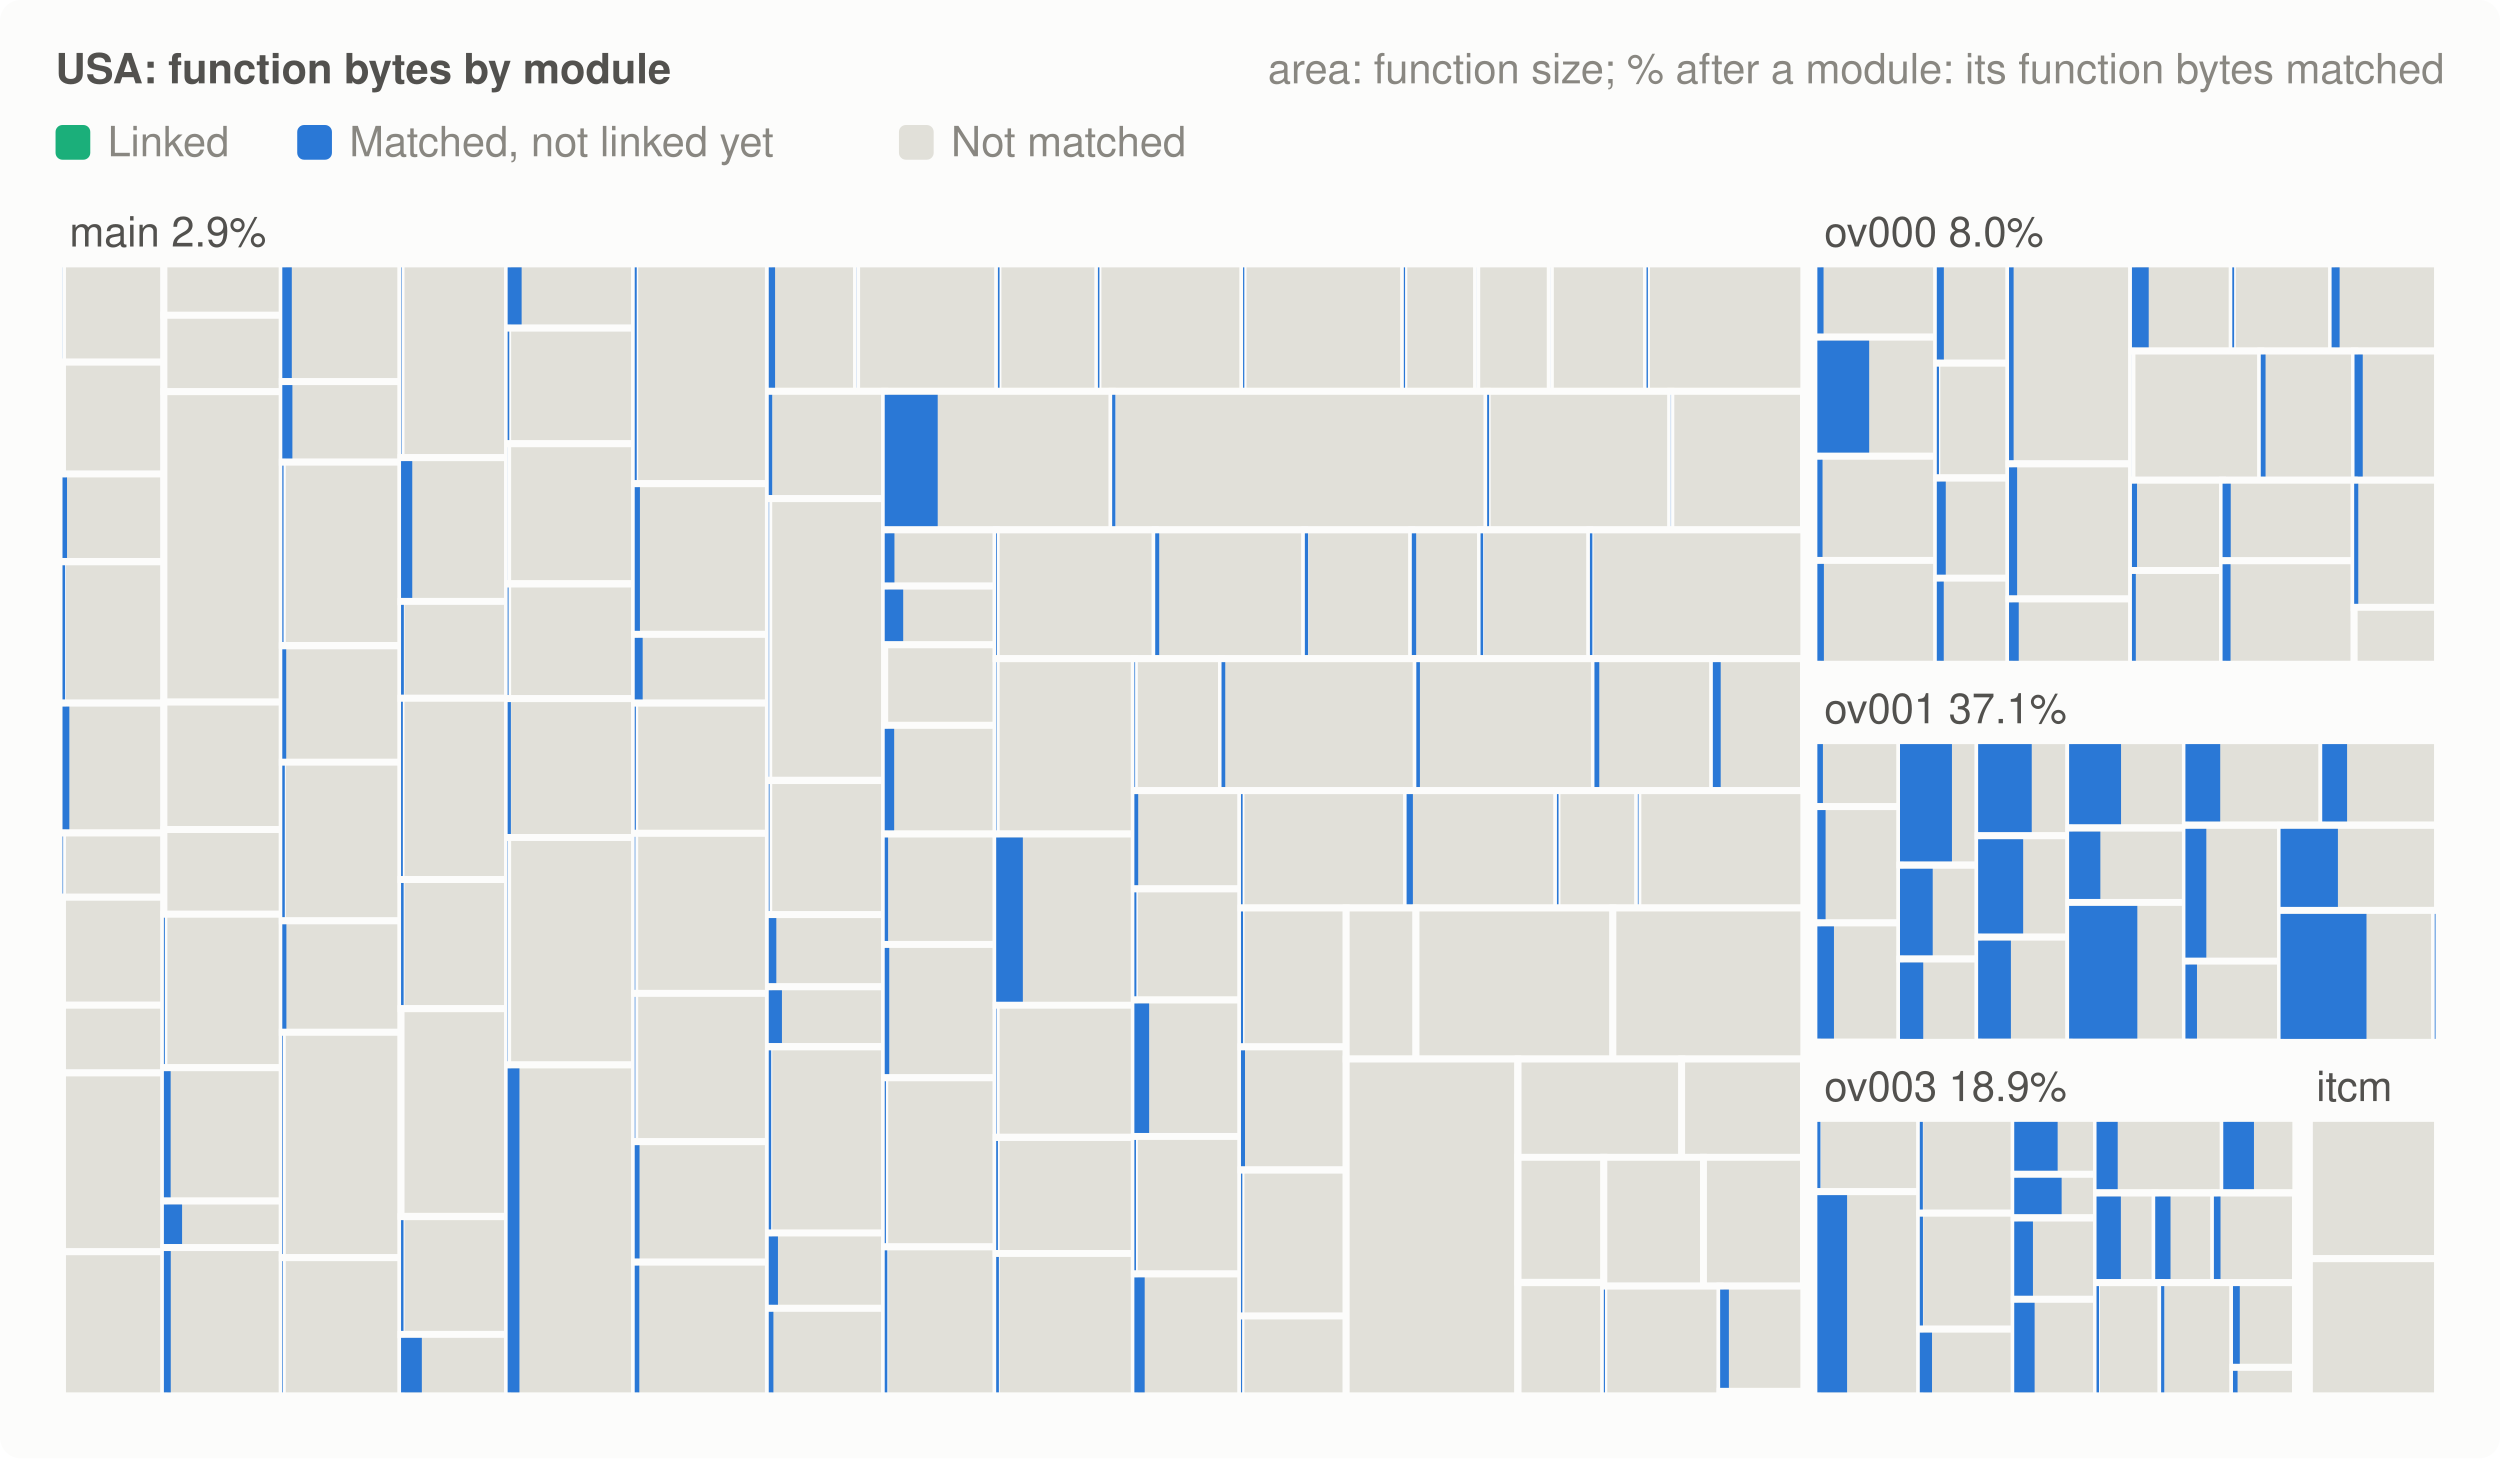
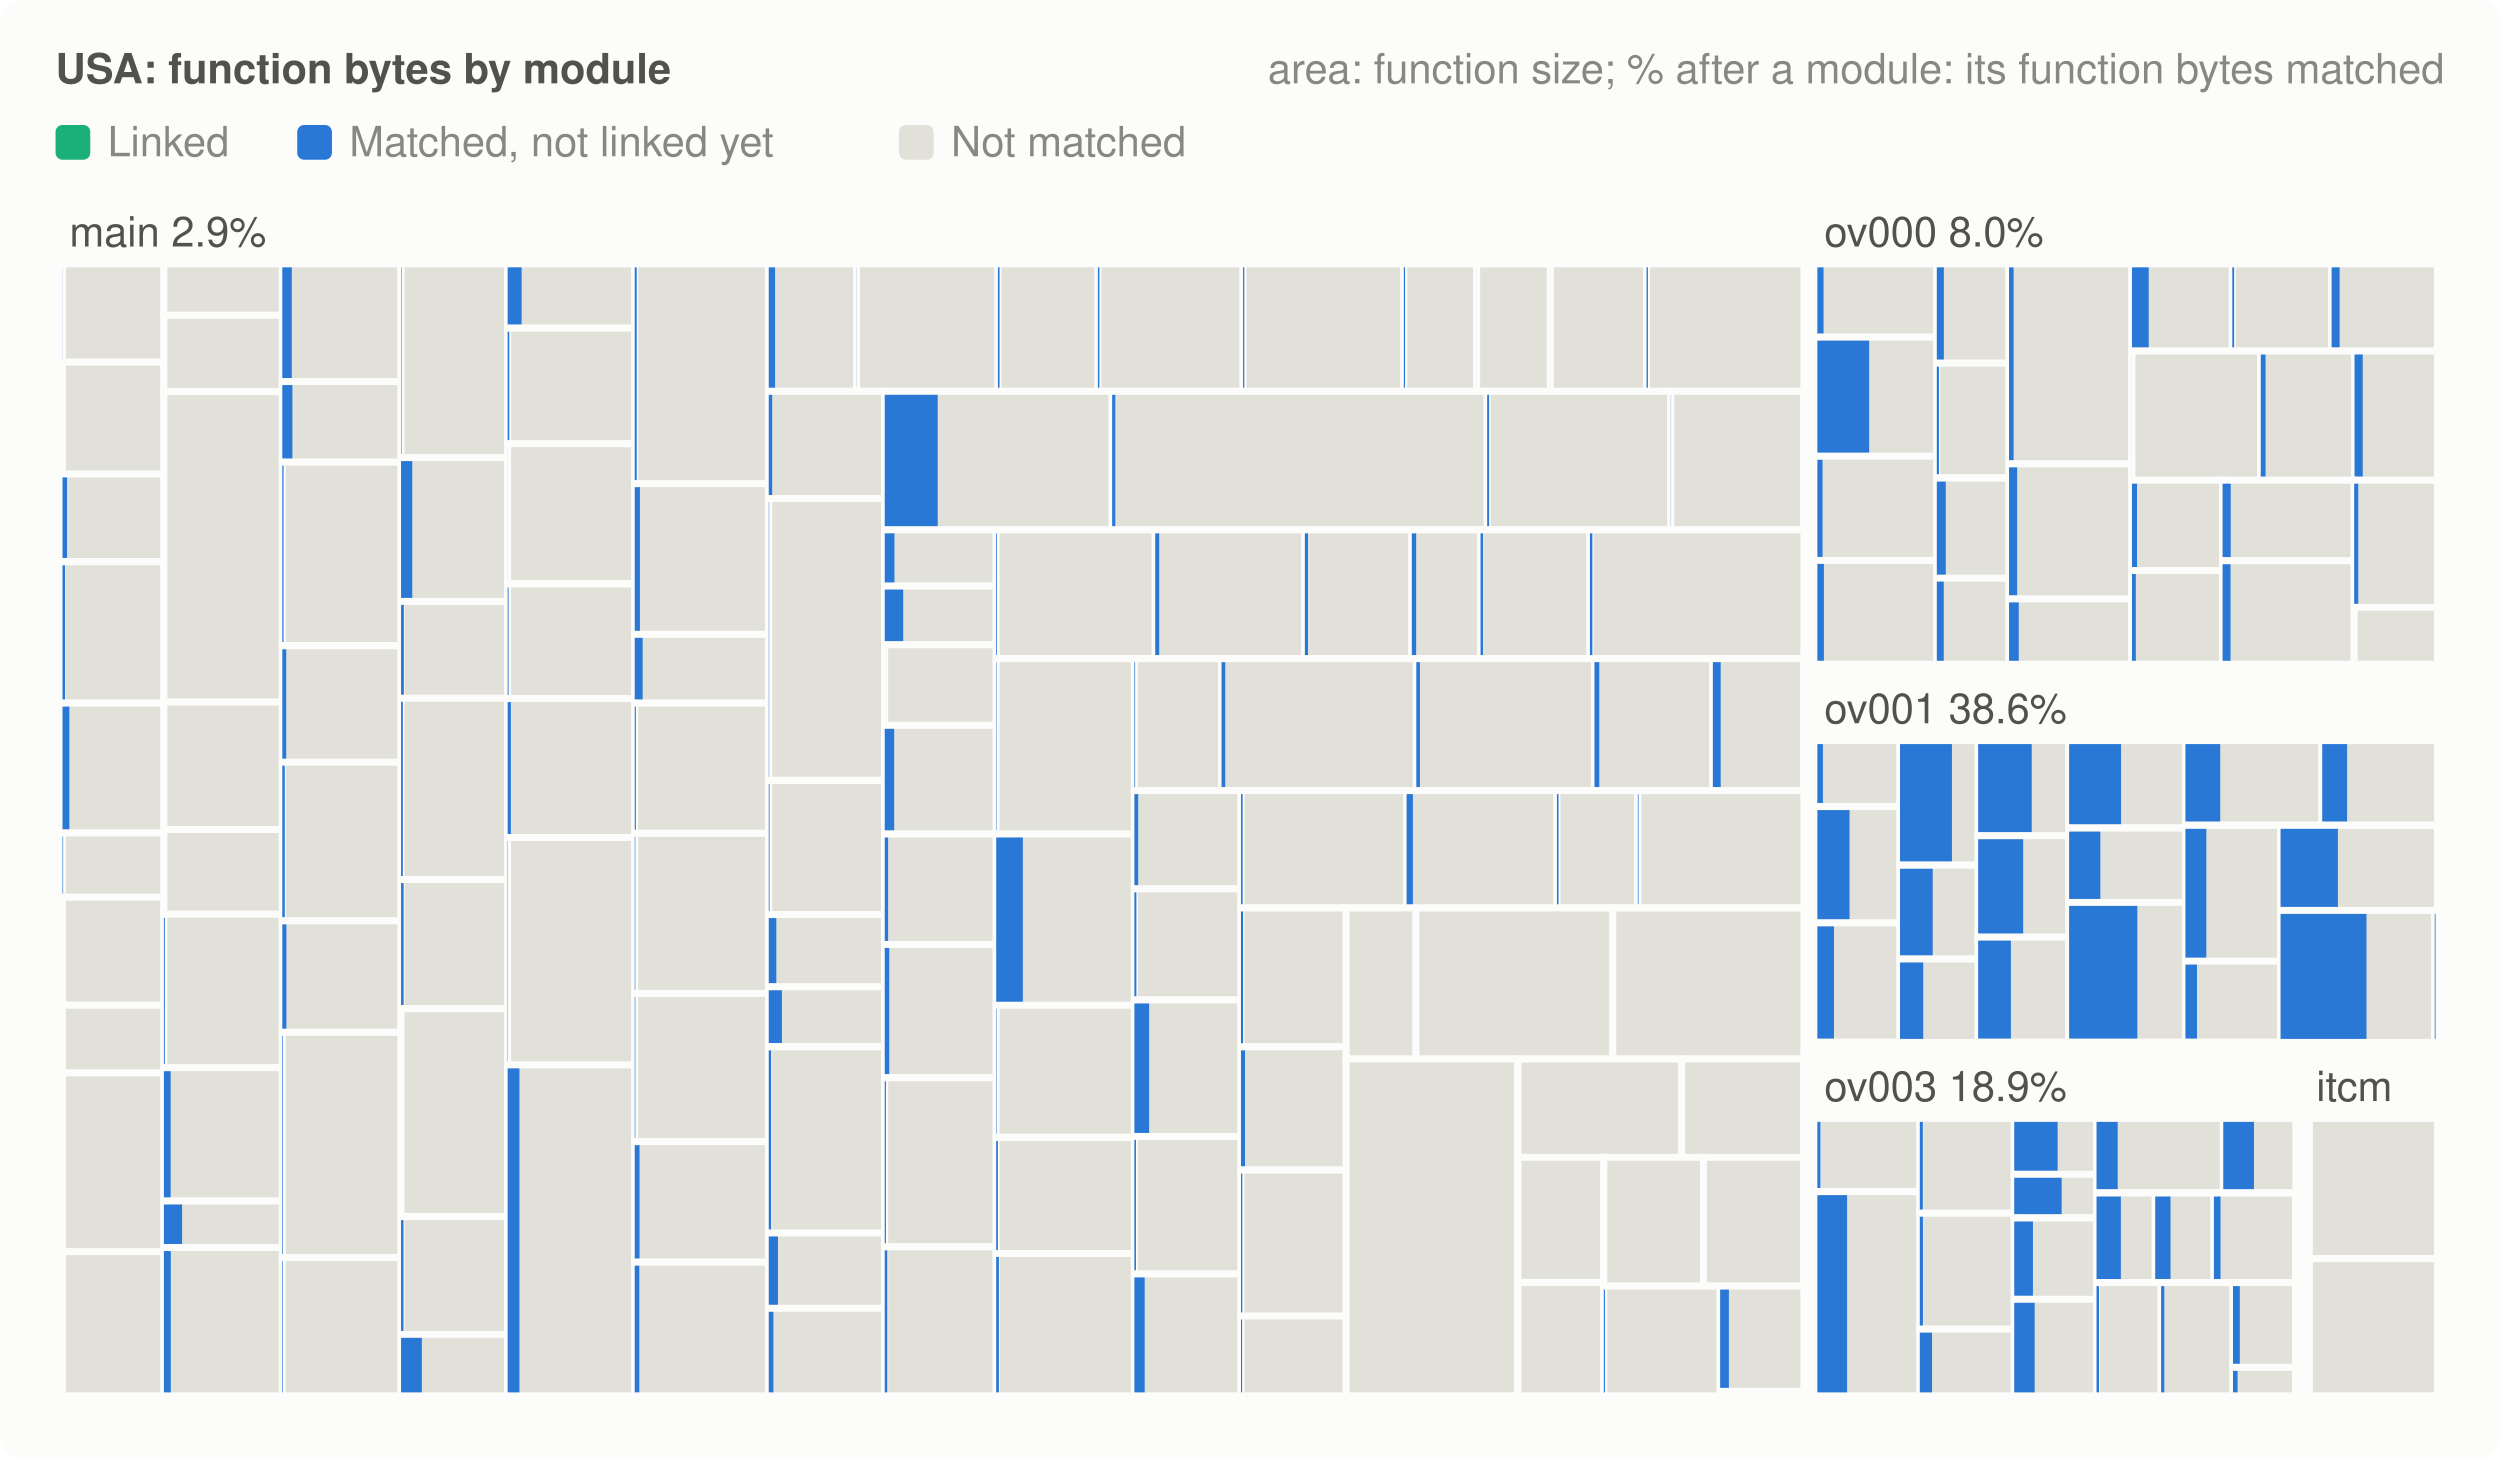
<svg xmlns="http://www.w3.org/2000/svg" viewBox="0 0 720 420" width="720" height="420" role="img" aria-label="Matched and linked code by module (USA)">
  <style>.bg{fill:#fcfcfb}.lbl{fill:#52514e}.muted{fill:#898781}.todo{fill:#e1e0d9}.gap{stroke:#fcfcfb}.matched{fill:#2a78d6}.linked{fill:#1baf7a}@media (prefers-color-scheme: dark){.bg{fill:#1a1a19}.lbl{fill:#c3c2b7}.muted{fill:#898781}.todo{fill:#2c2c2a}.gap{stroke:#1a1a19}.matched{fill:#3987e5}.linked{fill:#199e70}}text{font:12px -apple-system,BlinkMacSystemFont,'Segoe UI',Helvetica,Arial,sans-serif}.head{font-weight:600}</style>
  <rect class="bg" width="720" height="420" rx="6" />
  <text class="lbl head" x="16" y="24">USA: function bytes by module</text>
  <text class="muted" x="704" y="24" text-anchor="end">area: function size; % after a module: its function bytes matched</text>
  <rect class="linked" x="16" y="36" width="10" height="10" rx="2" />
  <text class="muted" x="31" y="45">Linked</text>
  <rect class="matched" x="85.6" y="36" width="10" height="10" rx="2" />
  <text class="muted" x="100.6" y="45">Matched, not linked yet</text>
  <rect class="todo" x="258.9" y="36" width="10" height="10" rx="2" />
  <text class="muted" x="273.9" y="45">Not matched</text>
  <rect class="todo gap" x="18.0" y="76.0" width="29.2" height="28.3" stroke-width="2" />
  <rect class="matched" x="18.0" y="77.0" width="0.03" height="26.3" />
  <rect class="todo gap" x="18.0" y="104.3" width="29.2" height="32.3" stroke-width="2" />
  <rect class="todo gap" x="18.0" y="136.5" width="29.2" height="25.2" stroke-width="2" />
  <rect class="matched" x="18.0" y="137.5" width="1.30" height="23.2" />
  <rect class="todo gap" x="18.0" y="161.8" width="29.2" height="40.7" stroke-width="2" />
  <rect class="matched" x="18.0" y="162.8" width="0.75" height="38.7" />
  <rect class="todo gap" x="18.0" y="202.5" width="29.2" height="37.4" stroke-width="2" />
  <rect class="matched" x="18.0" y="203.5" width="1.97" height="35.4" />
  <rect class="todo gap" x="18.0" y="239.9" width="29.2" height="18.5" stroke-width="2" />
  <rect class="matched" x="18.0" y="240.9" width="0.18" height="16.5" />
  <rect class="todo gap" x="18.0" y="258.4" width="29.2" height="31.1" stroke-width="2" />
  <rect class="todo gap" x="18.0" y="289.5" width="29.2" height="19.5" stroke-width="2" />
  <rect class="todo gap" x="18.0" y="309.0" width="29.2" height="51.5" stroke-width="2" />
  <rect class="todo gap" x="18.0" y="360.5" width="29.2" height="41.5" stroke-width="2" />
  <rect class="todo gap" x="47.2" y="76.0" width="34.1" height="14.8" stroke-width="2" />
  <rect class="todo gap" x="47.2" y="90.8" width="34.1" height="22.0" stroke-width="2" />
  <rect class="todo gap" x="47.2" y="112.8" width="34.1" height="89.4" stroke-width="2" />
  <rect class="todo gap" x="47.2" y="202.2" width="34.1" height="36.7" stroke-width="2" />
  <rect class="todo gap" x="47.2" y="238.9" width="34.1" height="24.4" stroke-width="2" />
  <rect class="todo gap" x="47.2" y="263.3" width="34.1" height="44.2" stroke-width="2" />
  <rect class="matched" x="47.2" y="264.3" width="0.28" height="42.2" />
  <rect class="todo gap" x="47.2" y="307.5" width="34.1" height="38.4" stroke-width="2" />
  <rect class="matched" x="47.2" y="308.5" width="1.95" height="36.4" />
  <rect class="todo gap" x="47.2" y="345.9" width="34.1" height="13.4" stroke-width="2" />
  <rect class="matched" x="47.2" y="346.9" width="5.24" height="11.4" />
  <rect class="todo gap" x="47.2" y="359.3" width="34.1" height="42.7" stroke-width="2" />
  <rect class="matched" x="47.2" y="360.3" width="1.98" height="40.7" />
  <rect class="todo gap" x="81.3" y="76.0" width="34.2" height="33.9" stroke-width="2" />
  <rect class="matched" x="81.3" y="77.0" width="2.74" height="31.9" />
  <rect class="todo gap" x="81.3" y="109.9" width="34.2" height="23.2" stroke-width="2" />
  <rect class="matched" x="81.3" y="110.9" width="2.91" height="21.2" />
  <rect class="todo gap" x="81.3" y="133.1" width="34.2" height="52.8" stroke-width="2" />
  <rect class="matched" x="81.3" y="134.1" width="0.36" height="50.8" />
  <rect class="todo gap" x="81.3" y="186.0" width="34.2" height="33.6" stroke-width="2" />
  <rect class="matched" x="81.3" y="187.0" width="1.13" height="31.6" />
  <rect class="todo gap" x="81.3" y="219.5" width="34.2" height="45.7" stroke-width="2" />
  <rect class="matched" x="81.3" y="220.5" width="0.72" height="43.7" />
  <rect class="todo gap" x="81.3" y="265.2" width="34.2" height="32.1" stroke-width="2" />
  <rect class="matched" x="81.3" y="266.2" width="1.18" height="30.1" />
  <rect class="todo gap" x="81.3" y="297.3" width="34.2" height="64.9" stroke-width="2" />
  <rect class="matched" x="81.3" y="298.3" width="0.20" height="62.9" />
  <rect class="todo gap" x="81.3" y="362.2" width="34.2" height="39.8" stroke-width="2" />
  <rect class="matched" x="81.3" y="363.2" width="0.19" height="37.8" />
  <rect class="todo gap" x="115.5" y="76.0" width="30.7" height="55.8" stroke-width="2" />
  <rect class="matched" x="115.5" y="77.0" width="0.15" height="53.8" />
  <rect class="todo gap" x="115.5" y="131.8" width="30.7" height="41.5" stroke-width="2" />
  <rect class="matched" x="115.5" y="132.8" width="3.23" height="39.5" />
  <rect class="todo gap" x="115.5" y="173.2" width="30.7" height="27.9" stroke-width="2" />
  <rect class="matched" x="115.5" y="174.2" width="0.81" height="25.9" />
  <rect class="todo gap" x="115.5" y="201.1" width="30.7" height="52.2" stroke-width="2" />
  <rect class="matched" x="115.5" y="202.1" width="0.52" height="50.2" />
  <rect class="todo gap" x="115.5" y="253.3" width="30.7" height="37.2" stroke-width="2" />
  <rect class="matched" x="115.5" y="254.3" width="0.75" height="35.2" />
  <rect class="todo gap" x="115.5" y="290.5" width="30.7" height="59.8" stroke-width="2" />
  <rect class="todo gap" x="115.5" y="350.4" width="30.7" height="34.0" stroke-width="2" />
  <rect class="matched" x="115.5" y="351.4" width="0.71" height="32.0" />
  <rect class="todo gap" x="115.5" y="384.3" width="30.7" height="17.7" stroke-width="2" />
  <rect class="matched" x="115.5" y="385.3" width="5.99" height="15.7" />
  <rect class="todo gap" x="146.2" y="76.0" width="36.6" height="18.5" stroke-width="2" />
  <rect class="matched" x="146.2" y="77.0" width="4.03" height="16.5" />
  <rect class="todo gap" x="146.2" y="94.5" width="36.6" height="33.3" stroke-width="2" />
  <rect class="matched" x="146.2" y="95.5" width="0.47" height="31.3" />
  <rect class="todo gap" x="146.2" y="127.8" width="36.6" height="40.3" stroke-width="2" />
  <rect class="matched" x="146.2" y="128.8" width="0.02" height="38.3" />
  <rect class="todo gap" x="146.2" y="168.2" width="36.6" height="33.0" stroke-width="2" />
  <rect class="matched" x="146.2" y="169.2" width="0.27" height="31.0" />
  <rect class="todo gap" x="146.2" y="201.2" width="36.6" height="40.0" stroke-width="2" />
  <rect class="matched" x="146.2" y="202.2" width="0.94" height="38.0" />
  <rect class="todo gap" x="146.2" y="241.2" width="36.6" height="65.5" stroke-width="2" />
  <rect class="matched" x="146.2" y="242.2" width="0.10" height="63.5" />
  <rect class="todo gap" x="146.2" y="306.7" width="36.6" height="95.3" stroke-width="2" />
  <rect class="matched" x="146.2" y="307.7" width="3.40" height="93.3" />
  <rect class="todo gap" x="182.8" y="76.0" width="38.5" height="63.3" stroke-width="2" />
  <rect class="matched" x="182.8" y="77.0" width="0.58" height="61.3" />
  <rect class="todo gap" x="182.8" y="139.3" width="38.5" height="43.4" stroke-width="2" />
  <rect class="matched" x="182.8" y="140.3" width="1.50" height="41.4" />
  <rect class="todo gap" x="182.8" y="182.7" width="38.5" height="19.8" stroke-width="2" />
  <rect class="matched" x="182.8" y="183.7" width="2.29" height="17.8" />
  <rect class="todo gap" x="182.8" y="202.5" width="38.5" height="37.5" stroke-width="2" />
  <rect class="matched" x="182.8" y="203.5" width="0.33" height="35.5" />
  <rect class="todo gap" x="182.8" y="240.0" width="38.5" height="46.1" stroke-width="2" />
  <rect class="matched" x="182.8" y="241.0" width="0.17" height="44.1" />
  <rect class="todo gap" x="182.8" y="286.1" width="38.5" height="42.7" stroke-width="2" />
  <rect class="matched" x="182.8" y="287.1" width="0.18" height="40.7" />
  <rect class="todo gap" x="182.8" y="328.8" width="38.5" height="34.7" stroke-width="2" />
  <rect class="matched" x="182.8" y="329.8" width="1.39" height="32.7" />
  <rect class="todo gap" x="182.8" y="363.5" width="38.5" height="38.5" stroke-width="2" />
  <rect class="matched" x="182.8" y="364.5" width="1.32" height="36.5" />
  <rect class="todo gap" x="221.4" y="76.0" width="25.3" height="36.7" stroke-width="2" />
  <rect class="matched" x="221.4" y="77.0" width="1.82" height="34.7" />
  <rect class="todo gap" x="246.7" y="76.0" width="40.7" height="36.7" stroke-width="2" />
  <rect class="matched" x="246.7" y="77.0" width="0.04" height="34.7" />
  <rect class="todo gap" x="287.4" y="76.0" width="28.9" height="36.7" stroke-width="2" />
  <rect class="matched" x="287.4" y="77.0" width="0.47" height="34.7" />
  <rect class="todo gap" x="316.2" y="76.0" width="41.8" height="36.7" stroke-width="2" />
  <rect class="matched" x="316.2" y="77.0" width="0.43" height="34.7" />
  <rect class="todo gap" x="358.0" y="76.0" width="46.3" height="36.7" stroke-width="2" />
  <rect class="matched" x="358.0" y="77.0" width="0.36" height="34.7" />
  <rect class="todo gap" x="404.3" y="76.0" width="21.0" height="36.7" stroke-width="2" />
  <rect class="matched" x="404.3" y="77.0" width="0.36" height="34.7" />
  <rect class="todo gap" x="425.3" y="76.0" width="21.2" height="36.7" stroke-width="2" />
  <rect class="matched" x="425.3" y="77.0" width="0.01" height="34.7" />
  <rect class="todo gap" x="446.5" y="76.0" width="27.7" height="36.7" stroke-width="2" />
  <rect class="matched" x="446.5" y="77.0" width="0.01" height="34.7" />
  <rect class="todo gap" x="474.2" y="76.0" width="45.3" height="36.7" stroke-width="2" />
  <rect class="matched" x="474.2" y="77.0" width="0.40" height="34.7" />
  <rect class="todo gap" x="221.4" y="112.7" width="33.4" height="30.9" stroke-width="2" />
  <rect class="matched" x="221.4" y="113.7" width="1.00" height="28.9" />
  <rect class="todo gap" x="221.4" y="143.6" width="33.4" height="81.1" stroke-width="2" />
  <rect class="matched" x="221.4" y="144.6" width="0.12" height="79.1" />
  <rect class="todo gap" x="221.4" y="224.8" width="33.4" height="38.6" stroke-width="2" />
  <rect class="matched" x="221.4" y="225.8" width="0.23" height="36.6" />
  <rect class="todo gap" x="221.4" y="263.4" width="33.4" height="20.8" stroke-width="2" />
  <rect class="matched" x="221.4" y="264.4" width="2.18" height="18.8" />
  <rect class="todo gap" x="221.4" y="284.2" width="33.4" height="17.2" stroke-width="2" />
  <rect class="matched" x="221.4" y="285.2" width="3.80" height="15.2" />
  <rect class="todo gap" x="221.4" y="301.5" width="33.4" height="53.7" stroke-width="2" />
  <rect class="matched" x="221.4" y="302.5" width="0.70" height="51.7" />
  <rect class="todo gap" x="221.4" y="355.1" width="33.4" height="21.7" stroke-width="2" />
  <rect class="matched" x="221.4" y="356.1" width="2.65" height="19.7" />
  <rect class="todo gap" x="221.4" y="376.8" width="33.4" height="25.2" stroke-width="2" />
  <rect class="matched" x="221.4" y="377.8" width="1.34" height="23.2" />
  <rect class="todo gap" x="254.8" y="112.7" width="65.5" height="39.9" stroke-width="2" />
  <rect class="matched" x="254.8" y="113.7" width="15.26" height="37.9" />
  <rect class="todo gap" x="320.3" y="112.7" width="108.0" height="39.9" stroke-width="2" />
  <rect class="matched" x="320.3" y="113.7" width="0.93" height="37.9" />
  <rect class="todo gap" x="428.3" y="112.7" width="52.9" height="39.9" stroke-width="2" />
  <rect class="matched" x="428.3" y="113.7" width="0.56" height="37.9" />
  <rect class="todo gap" x="481.2" y="112.7" width="38.2" height="39.9" stroke-width="2" />
  <rect class="matched" x="481.2" y="113.7" width="0.06" height="37.9" />
  <rect class="todo gap" x="254.8" y="152.6" width="32.1" height="16.2" stroke-width="2" />
  <rect class="matched" x="254.8" y="153.6" width="2.80" height="14.2" />
  <rect class="todo gap" x="254.8" y="168.8" width="32.1" height="16.9" stroke-width="2" />
  <rect class="matched" x="254.8" y="169.8" width="5.32" height="14.9" />
  <rect class="todo gap" x="254.8" y="185.7" width="32.1" height="23.2" stroke-width="2" />
  <rect class="todo gap" x="254.8" y="208.9" width="32.1" height="31.3" stroke-width="2" />
  <rect class="matched" x="254.8" y="209.9" width="2.72" height="29.3" />
  <rect class="todo gap" x="254.8" y="240.2" width="32.1" height="31.8" stroke-width="2" />
  <rect class="matched" x="254.8" y="241.2" width="0.98" height="29.8" />
  <rect class="todo gap" x="254.8" y="272.0" width="32.1" height="38.4" stroke-width="2" />
  <rect class="matched" x="254.8" y="273.0" width="1.30" height="36.4" />
  <rect class="todo gap" x="254.8" y="310.4" width="32.1" height="48.7" stroke-width="2" />
  <rect class="matched" x="254.8" y="311.4" width="0.35" height="46.7" />
  <rect class="todo gap" x="254.8" y="359.1" width="32.1" height="42.9" stroke-width="2" />
  <rect class="matched" x="254.8" y="360.1" width="0.75" height="40.9" />
  <rect class="todo gap" x="286.9" y="152.6" width="45.8" height="37.1" stroke-width="2" />
  <rect class="matched" x="286.9" y="153.6" width="0.23" height="35.1" />
  <rect class="todo gap" x="332.7" y="152.6" width="43.1" height="37.1" stroke-width="2" />
  <rect class="matched" x="332.7" y="153.6" width="1.15" height="35.1" />
  <rect class="todo gap" x="375.8" y="152.6" width="30.8" height="37.1" stroke-width="2" />
  <rect class="matched" x="375.8" y="153.6" width="0.92" height="35.1" />
  <rect class="todo gap" x="406.6" y="152.6" width="19.8" height="37.1" stroke-width="2" />
  <rect class="matched" x="406.6" y="153.6" width="1.25" height="35.1" />
  <rect class="todo gap" x="426.4" y="152.6" width="31.5" height="37.1" stroke-width="2" />
  <rect class="matched" x="426.4" y="153.6" width="0.75" height="35.1" />
  <rect class="todo gap" x="457.9" y="152.6" width="61.6" height="37.1" stroke-width="2" />
  <rect class="matched" x="457.9" y="153.6" width="0.70" height="35.1" />
  <rect class="todo gap" x="286.9" y="189.7" width="39.8" height="50.5" stroke-width="2" />
  <rect class="matched" x="286.9" y="190.7" width="0.13" height="48.5" />
  <rect class="todo gap" x="286.9" y="240.2" width="39.8" height="49.4" stroke-width="2" />
  <rect class="matched" x="286.9" y="241.2" width="7.68" height="47.4" />
  <rect class="todo gap" x="286.9" y="289.5" width="39.8" height="38.0" stroke-width="2" />
  <rect class="matched" x="286.9" y="290.5" width="0.14" height="36.0" />
  <rect class="todo gap" x="286.9" y="327.6" width="39.8" height="33.5" stroke-width="2" />
  <rect class="matched" x="286.9" y="328.6" width="0.50" height="31.5" />
  <rect class="todo gap" x="286.9" y="361.0" width="39.8" height="41.0" stroke-width="2" />
  <rect class="matched" x="286.9" y="362.0" width="0.78" height="39.0" />
  <rect class="todo gap" x="326.7" y="189.7" width="25.1" height="38.0" stroke-width="2" />
  <rect class="matched" x="326.7" y="190.7" width="0.21" height="36.0" />
  <rect class="todo gap" x="351.8" y="189.7" width="56.1" height="38.0" stroke-width="2" />
  <rect class="matched" x="351.8" y="190.7" width="1.07" height="36.0" />
  <rect class="todo gap" x="407.9" y="189.7" width="51.3" height="38.0" stroke-width="2" />
  <rect class="matched" x="407.9" y="190.7" width="1.04" height="36.0" />
  <rect class="todo gap" x="459.2" y="189.7" width="34.1" height="38.0" stroke-width="2" />
  <rect class="matched" x="459.2" y="190.7" width="1.39" height="36.0" />
  <rect class="todo gap" x="493.3" y="189.7" width="26.1" height="38.0" stroke-width="2" />
  <rect class="matched" x="493.3" y="190.7" width="2.26" height="36.0" />
  <rect class="todo gap" x="326.7" y="227.7" width="30.7" height="28.3" stroke-width="2" />
  <rect class="matched" x="326.7" y="228.7" width="1.10" height="26.3" />
  <rect class="todo gap" x="326.7" y="256.0" width="30.7" height="32.0" stroke-width="2" />
  <rect class="matched" x="326.7" y="257.0" width="0.58" height="30.0" />
  <rect class="todo gap" x="326.7" y="288.0" width="30.7" height="39.3" stroke-width="2" />
  <rect class="matched" x="326.7" y="289.0" width="4.25" height="37.3" />
  <rect class="todo gap" x="326.7" y="327.3" width="30.7" height="39.6" stroke-width="2" />
  <rect class="matched" x="326.7" y="328.3" width="0.46" height="37.6" />
  <rect class="todo gap" x="326.7" y="366.9" width="30.7" height="35.1" stroke-width="2" />
  <rect class="matched" x="326.7" y="367.9" width="2.97" height="33.1" />
  <rect class="todo gap" x="357.4" y="227.7" width="47.7" height="33.8" stroke-width="2" />
  <rect class="matched" x="357.4" y="228.7" width="0.48" height="31.8" />
  <rect class="todo gap" x="405.1" y="227.7" width="43.3" height="33.8" stroke-width="2" />
  <rect class="matched" x="405.1" y="228.7" width="1.81" height="31.8" />
  <rect class="todo gap" x="448.4" y="227.7" width="23.3" height="33.8" stroke-width="2" />
  <rect class="matched" x="448.4" y="228.7" width="0.46" height="31.8" />
  <rect class="todo gap" x="471.7" y="227.7" width="47.8" height="33.8" stroke-width="2" />
  <rect class="matched" x="471.7" y="228.7" width="0.20" height="31.8" />
  <rect class="todo gap" x="357.4" y="261.5" width="30.3" height="40.0" stroke-width="2" />
  <rect class="matched" x="357.4" y="262.5" width="0.60" height="38.0" />
  <rect class="todo gap" x="357.4" y="301.5" width="30.3" height="35.4" stroke-width="2" />
  <rect class="matched" x="357.4" y="302.5" width="1.16" height="33.4" />
  <rect class="todo gap" x="357.4" y="337.0" width="30.3" height="42.1" stroke-width="2" />
  <rect class="matched" x="357.4" y="338.0" width="0.39" height="40.1" />
  <rect class="todo gap" x="357.4" y="379.0" width="30.3" height="23.0" stroke-width="2" />
  <rect class="matched" x="357.4" y="380.0" width="0.33" height="21.0" />
  <rect class="todo gap" x="387.7" y="261.5" width="20.1" height="43.5" stroke-width="2" />
  <rect class="todo gap" x="407.8" y="261.5" width="56.7" height="43.5" stroke-width="2" />
  <rect class="todo gap" x="464.5" y="261.5" width="55.0" height="43.5" stroke-width="2" />
  <rect class="todo gap" x="387.7" y="305.0" width="49.4" height="97.0" stroke-width="2" />
  <rect class="todo gap" x="437.2" y="305.0" width="47.2" height="28.4" stroke-width="2" />
  <rect class="todo gap" x="484.3" y="305.0" width="35.1" height="28.4" stroke-width="2" />
  <rect class="todo gap" x="437.2" y="333.3" width="24.7" height="36.0" stroke-width="2" />
  <rect class="todo gap" x="437.2" y="369.4" width="24.7" height="32.6" stroke-width="2" />
  <rect class="todo gap" x="461.9" y="333.3" width="28.7" height="37.1" stroke-width="2" />
  <rect class="todo gap" x="490.6" y="333.3" width="28.8" height="37.1" stroke-width="2" />
  <rect class="todo gap" x="461.9" y="370.4" width="33.5" height="31.6" stroke-width="2" />
  <rect class="matched" x="461.9" y="371.4" width="0.33" height="29.6" />
  <rect class="todo gap" x="495.4" y="370.4" width="24.1" height="30.4" stroke-width="2" />
  <rect class="matched" x="495.4" y="371.4" width="2.52" height="28.4" />
  <rect class="todo gap" x="495.4" y="400.7" width="24.1" height="1.3" stroke-width="2" />
  <rect class="matched" x="495.4" y="401.7" width="0.75" height="0.0" />
  <text class="lbl" x="20.0" y="71.0">main 2.9%</text>
  <rect class="todo gap" x="523.4" y="76.0" width="34.4" height="21.1" stroke-width="2" />
  <rect class="matched" x="523.4" y="77.0" width="1.78" height="19.1" />
  <rect class="todo gap" x="523.4" y="97.1" width="34.4" height="34.3" stroke-width="2" />
  <rect class="matched" x="523.4" y="98.1" width="14.92" height="32.3" />
  <rect class="todo gap" x="523.4" y="131.4" width="34.4" height="30.1" stroke-width="2" />
  <rect class="matched" x="523.4" y="132.4" width="1.49" height="28.1" />
  <rect class="todo gap" x="523.4" y="161.4" width="34.4" height="29.9" stroke-width="2" />
  <rect class="matched" x="523.4" y="162.4" width="1.88" height="27.9" />
  <rect class="todo gap" x="557.8" y="76.0" width="20.8" height="28.6" stroke-width="2" />
  <rect class="matched" x="557.8" y="77.0" width="2.03" height="26.6" />
  <rect class="todo gap" x="557.8" y="104.6" width="20.8" height="33.0" stroke-width="2" />
  <rect class="matched" x="557.8" y="105.6" width="0.62" height="31.0" />
  <rect class="todo gap" x="557.8" y="137.7" width="20.8" height="28.9" stroke-width="2" />
  <rect class="matched" x="557.8" y="138.7" width="2.58" height="26.9" />
  <rect class="todo gap" x="557.8" y="166.5" width="20.8" height="24.8" stroke-width="2" />
  <rect class="matched" x="557.8" y="167.5" width="2.00" height="22.8" />
  <rect class="todo gap" x="578.6" y="76.0" width="35.3" height="57.6" stroke-width="2" />
  <rect class="matched" x="578.6" y="77.0" width="1.32" height="55.6" />
  <rect class="todo gap" x="578.6" y="133.6" width="35.3" height="38.9" stroke-width="2" />
  <rect class="matched" x="578.6" y="134.6" width="2.33" height="36.9" />
  <rect class="todo gap" x="578.6" y="172.5" width="35.3" height="18.8" stroke-width="2" />
  <rect class="matched" x="578.6" y="173.5" width="2.80" height="16.8" />
  <rect class="todo gap" x="614.0" y="76.0" width="28.9" height="25.1" stroke-width="2" />
  <rect class="matched" x="614.0" y="77.0" width="4.83" height="23.1" />
  <rect class="todo gap" x="642.9" y="76.0" width="28.7" height="25.1" stroke-width="2" />
  <rect class="matched" x="642.9" y="77.0" width="0.53" height="23.1" />
  <rect class="todo gap" x="671.5" y="76.0" width="30.5" height="25.1" stroke-width="2" />
  <rect class="matched" x="671.5" y="77.0" width="2.31" height="23.1" />
  <rect class="todo gap" x="614.0" y="101.1" width="37.1" height="37.2" stroke-width="2" />
  <rect class="matched" x="614.0" y="102.1" width="0.01" height="35.2" />
  <rect class="todo gap" x="651.1" y="101.1" width="27.1" height="37.2" stroke-width="2" />
  <rect class="matched" x="651.1" y="102.1" width="1.38" height="35.2" />
  <rect class="todo gap" x="678.1" y="101.1" width="23.9" height="37.2" stroke-width="2" />
  <rect class="matched" x="678.1" y="102.1" width="2.37" height="35.2" />
  <rect class="todo gap" x="614.0" y="138.3" width="26.1" height="26.0" stroke-width="2" />
  <rect class="matched" x="614.0" y="139.3" width="1.46" height="24.0" />
  <rect class="todo gap" x="614.0" y="164.3" width="26.1" height="27.0" stroke-width="2" />
  <rect class="matched" x="614.0" y="165.3" width="1.12" height="25.0" />
  <rect class="todo gap" x="640.1" y="138.3" width="37.9" height="23.2" stroke-width="2" />
  <rect class="matched" x="640.1" y="139.3" width="2.35" height="21.2" />
  <rect class="todo gap" x="640.1" y="161.5" width="37.9" height="29.8" stroke-width="2" />
  <rect class="matched" x="640.1" y="162.5" width="2.30" height="27.8" />
  <rect class="todo gap" x="678.0" y="138.3" width="24.0" height="36.7" stroke-width="2" />
  <rect class="matched" x="678.0" y="139.3" width="1.18" height="34.7" />
  <rect class="todo gap" x="678.0" y="174.9" width="24.0" height="16.4" stroke-width="2" />
  <text class="lbl" x="525.4" y="71.0">ov000 8.0%</text>
  <rect class="todo gap" x="523.4" y="213.3" width="23.8" height="19.0" stroke-width="2" />
  <rect class="matched" x="523.4" y="214.3" width="1.60" height="17.0" />
  <rect class="todo gap" x="523.4" y="232.3" width="23.8" height="33.5" stroke-width="2" />
-   <rect class="matched" x="523.4" y="233.3" width="2.37" height="31.5" />
+   <rect class="matched" x="523.4" y="233.3" width="9.27" height="31.5" />
  <rect class="todo gap" x="523.4" y="265.8" width="23.8" height="34.3" stroke-width="2" />
  <rect class="matched" x="523.4" y="266.8" width="4.78" height="32.3" />
  <rect class="todo gap" x="547.2" y="213.3" width="22.5" height="35.8" stroke-width="2" />
  <rect class="matched" x="547.2" y="214.3" width="14.96" height="33.8" />
  <rect class="todo gap" x="547.2" y="249.2" width="22.5" height="27.0" stroke-width="2" />
  <rect class="matched" x="547.2" y="250.2" width="9.42" height="25.0" />
  <rect class="todo gap" x="547.2" y="276.2" width="22.5" height="24.0" stroke-width="2" />
  <rect class="matched" x="547.2" y="277.2" width="6.69" height="22.0" />
  <rect class="todo gap" x="569.7" y="213.3" width="26.1" height="27.4" stroke-width="2" />
  <rect class="matched" x="569.7" y="214.3" width="15.44" height="25.4" />
  <rect class="todo gap" x="569.7" y="240.7" width="26.1" height="29.2" stroke-width="2" />
  <rect class="matched" x="569.7" y="241.7" width="12.97" height="27.2" />
  <rect class="todo gap" x="569.7" y="269.9" width="26.1" height="30.2" stroke-width="2" />
  <rect class="matched" x="569.7" y="270.9" width="9.44" height="28.2" />
  <rect class="todo gap" x="595.9" y="213.3" width="33.6" height="25.1" stroke-width="2" />
  <rect class="matched" x="595.9" y="214.3" width="14.96" height="23.1" />
  <rect class="todo gap" x="595.9" y="238.5" width="33.6" height="21.5" stroke-width="2" />
  <rect class="matched" x="595.9" y="239.5" width="9.00" height="19.5" />
  <rect class="todo gap" x="595.9" y="259.9" width="33.6" height="40.2" stroke-width="2" />
  <rect class="matched" x="595.9" y="260.9" width="19.65" height="38.2" />
  <rect class="todo gap" x="629.4" y="213.3" width="39.3" height="24.3" stroke-width="2" />
  <rect class="matched" x="629.4" y="214.3" width="10.02" height="22.3" />
  <rect class="todo gap" x="668.8" y="213.3" width="33.2" height="24.3" stroke-width="2" />
  <rect class="matched" x="668.8" y="214.3" width="7.16" height="22.3" />
  <rect class="todo gap" x="629.4" y="237.7" width="27.4" height="39.2" stroke-width="2" />
  <rect class="matched" x="629.4" y="238.7" width="6.02" height="37.2" />
  <rect class="todo gap" x="629.4" y="276.8" width="27.4" height="23.3" stroke-width="2" />
  <rect class="matched" x="629.4" y="277.8" width="3.33" height="21.3" />
  <rect class="todo gap" x="656.8" y="237.7" width="45.2" height="24.5" stroke-width="2" />
  <rect class="matched" x="656.8" y="238.7" width="16.52" height="22.5" />
  <rect class="todo gap" x="656.8" y="262.2" width="44.4" height="38.0" stroke-width="2" />
  <rect class="matched" x="656.8" y="263.2" width="24.75" height="36.0" />
  <rect class="todo gap" x="701.2" y="262.2" width="0.8" height="38.0" stroke-width="2" />
  <rect class="matched" x="701.2" y="263.2" width="0.24" height="36.0" />
-   <text class="lbl" x="525.4" y="208.3">ov001 37.1%</text>
+   <text class="lbl" x="525.4" y="208.3">ov001 38.6%</text>
  <rect class="todo gap" x="523.4" y="322.1" width="29.5" height="21.1" stroke-width="2" />
  <rect class="matched" x="523.4" y="323.1" width="0.89" height="19.1" />
  <rect class="todo gap" x="523.4" y="343.2" width="29.5" height="58.8" stroke-width="2" />
  <rect class="matched" x="523.4" y="344.2" width="8.56" height="56.8" />
  <rect class="todo gap" x="552.9" y="322.1" width="27.2" height="27.3" stroke-width="2" />
  <rect class="matched" x="552.9" y="323.1" width="0.88" height="25.3" />
  <rect class="todo gap" x="552.9" y="349.4" width="27.2" height="33.4" stroke-width="2" />
  <rect class="matched" x="552.9" y="350.4" width="0.91" height="31.4" />
  <rect class="todo gap" x="552.9" y="382.8" width="27.2" height="19.2" stroke-width="2" />
  <rect class="matched" x="552.9" y="383.8" width="3.52" height="17.2" />
  <rect class="todo gap" x="580.1" y="322.1" width="23.7" height="16.1" stroke-width="2" />
  <rect class="matched" x="580.1" y="323.1" width="12.50" height="14.1" />
  <rect class="todo gap" x="580.1" y="338.2" width="23.7" height="12.5" stroke-width="2" />
  <rect class="matched" x="580.1" y="339.2" width="13.65" height="10.5" />
  <rect class="todo gap" x="580.1" y="350.8" width="23.7" height="23.4" stroke-width="2" />
  <rect class="matched" x="580.1" y="351.8" width="5.39" height="21.4" />
  <rect class="todo gap" x="580.1" y="374.2" width="23.7" height="27.8" stroke-width="2" />
  <rect class="matched" x="580.1" y="375.2" width="5.87" height="25.8" />
  <rect class="todo gap" x="603.8" y="322.1" width="36.5" height="21.4" stroke-width="2" />
  <rect class="matched" x="603.8" y="323.1" width="6.10" height="19.4" />
  <rect class="todo gap" x="640.3" y="322.1" width="20.9" height="21.4" stroke-width="2" />
  <rect class="matched" x="640.3" y="323.1" width="8.84" height="19.4" />
  <rect class="todo gap" x="603.8" y="343.6" width="16.9" height="25.8" stroke-width="2" />
  <rect class="matched" x="603.8" y="344.6" width="7.01" height="23.8" />
  <rect class="todo gap" x="620.7" y="343.6" width="16.9" height="25.8" stroke-width="2" />
  <rect class="matched" x="620.7" y="344.6" width="4.41" height="23.8" />
  <rect class="todo gap" x="637.6" y="343.6" width="23.5" height="25.8" stroke-width="2" />
  <rect class="matched" x="637.6" y="344.6" width="1.91" height="23.8" />
  <rect class="todo gap" x="603.8" y="369.4" width="18.6" height="32.6" stroke-width="2" />
  <rect class="matched" x="603.8" y="370.4" width="0.72" height="30.6" />
  <rect class="todo gap" x="622.4" y="369.4" width="20.7" height="32.6" stroke-width="2" />
  <rect class="matched" x="622.4" y="370.4" width="0.93" height="30.6" />
  <rect class="todo gap" x="643.1" y="369.4" width="18.0" height="24.4" stroke-width="2" />
  <rect class="matched" x="643.1" y="370.4" width="1.96" height="22.4" />
  <rect class="todo gap" x="643.1" y="393.8" width="18.0" height="8.2" stroke-width="2" />
  <rect class="matched" x="643.1" y="394.8" width="1.32" height="6.2" />
  <text class="lbl" x="525.4" y="317.1">ov003 18.9%</text>
  <rect class="todo gap" x="665.1" y="322.1" width="36.9" height="40.4" stroke-width="2" />
  <rect class="todo gap" x="665.1" y="362.5" width="36.9" height="39.5" stroke-width="2" />
  <text class="lbl" x="667.1" y="317.1">itcm</text>
</svg>
